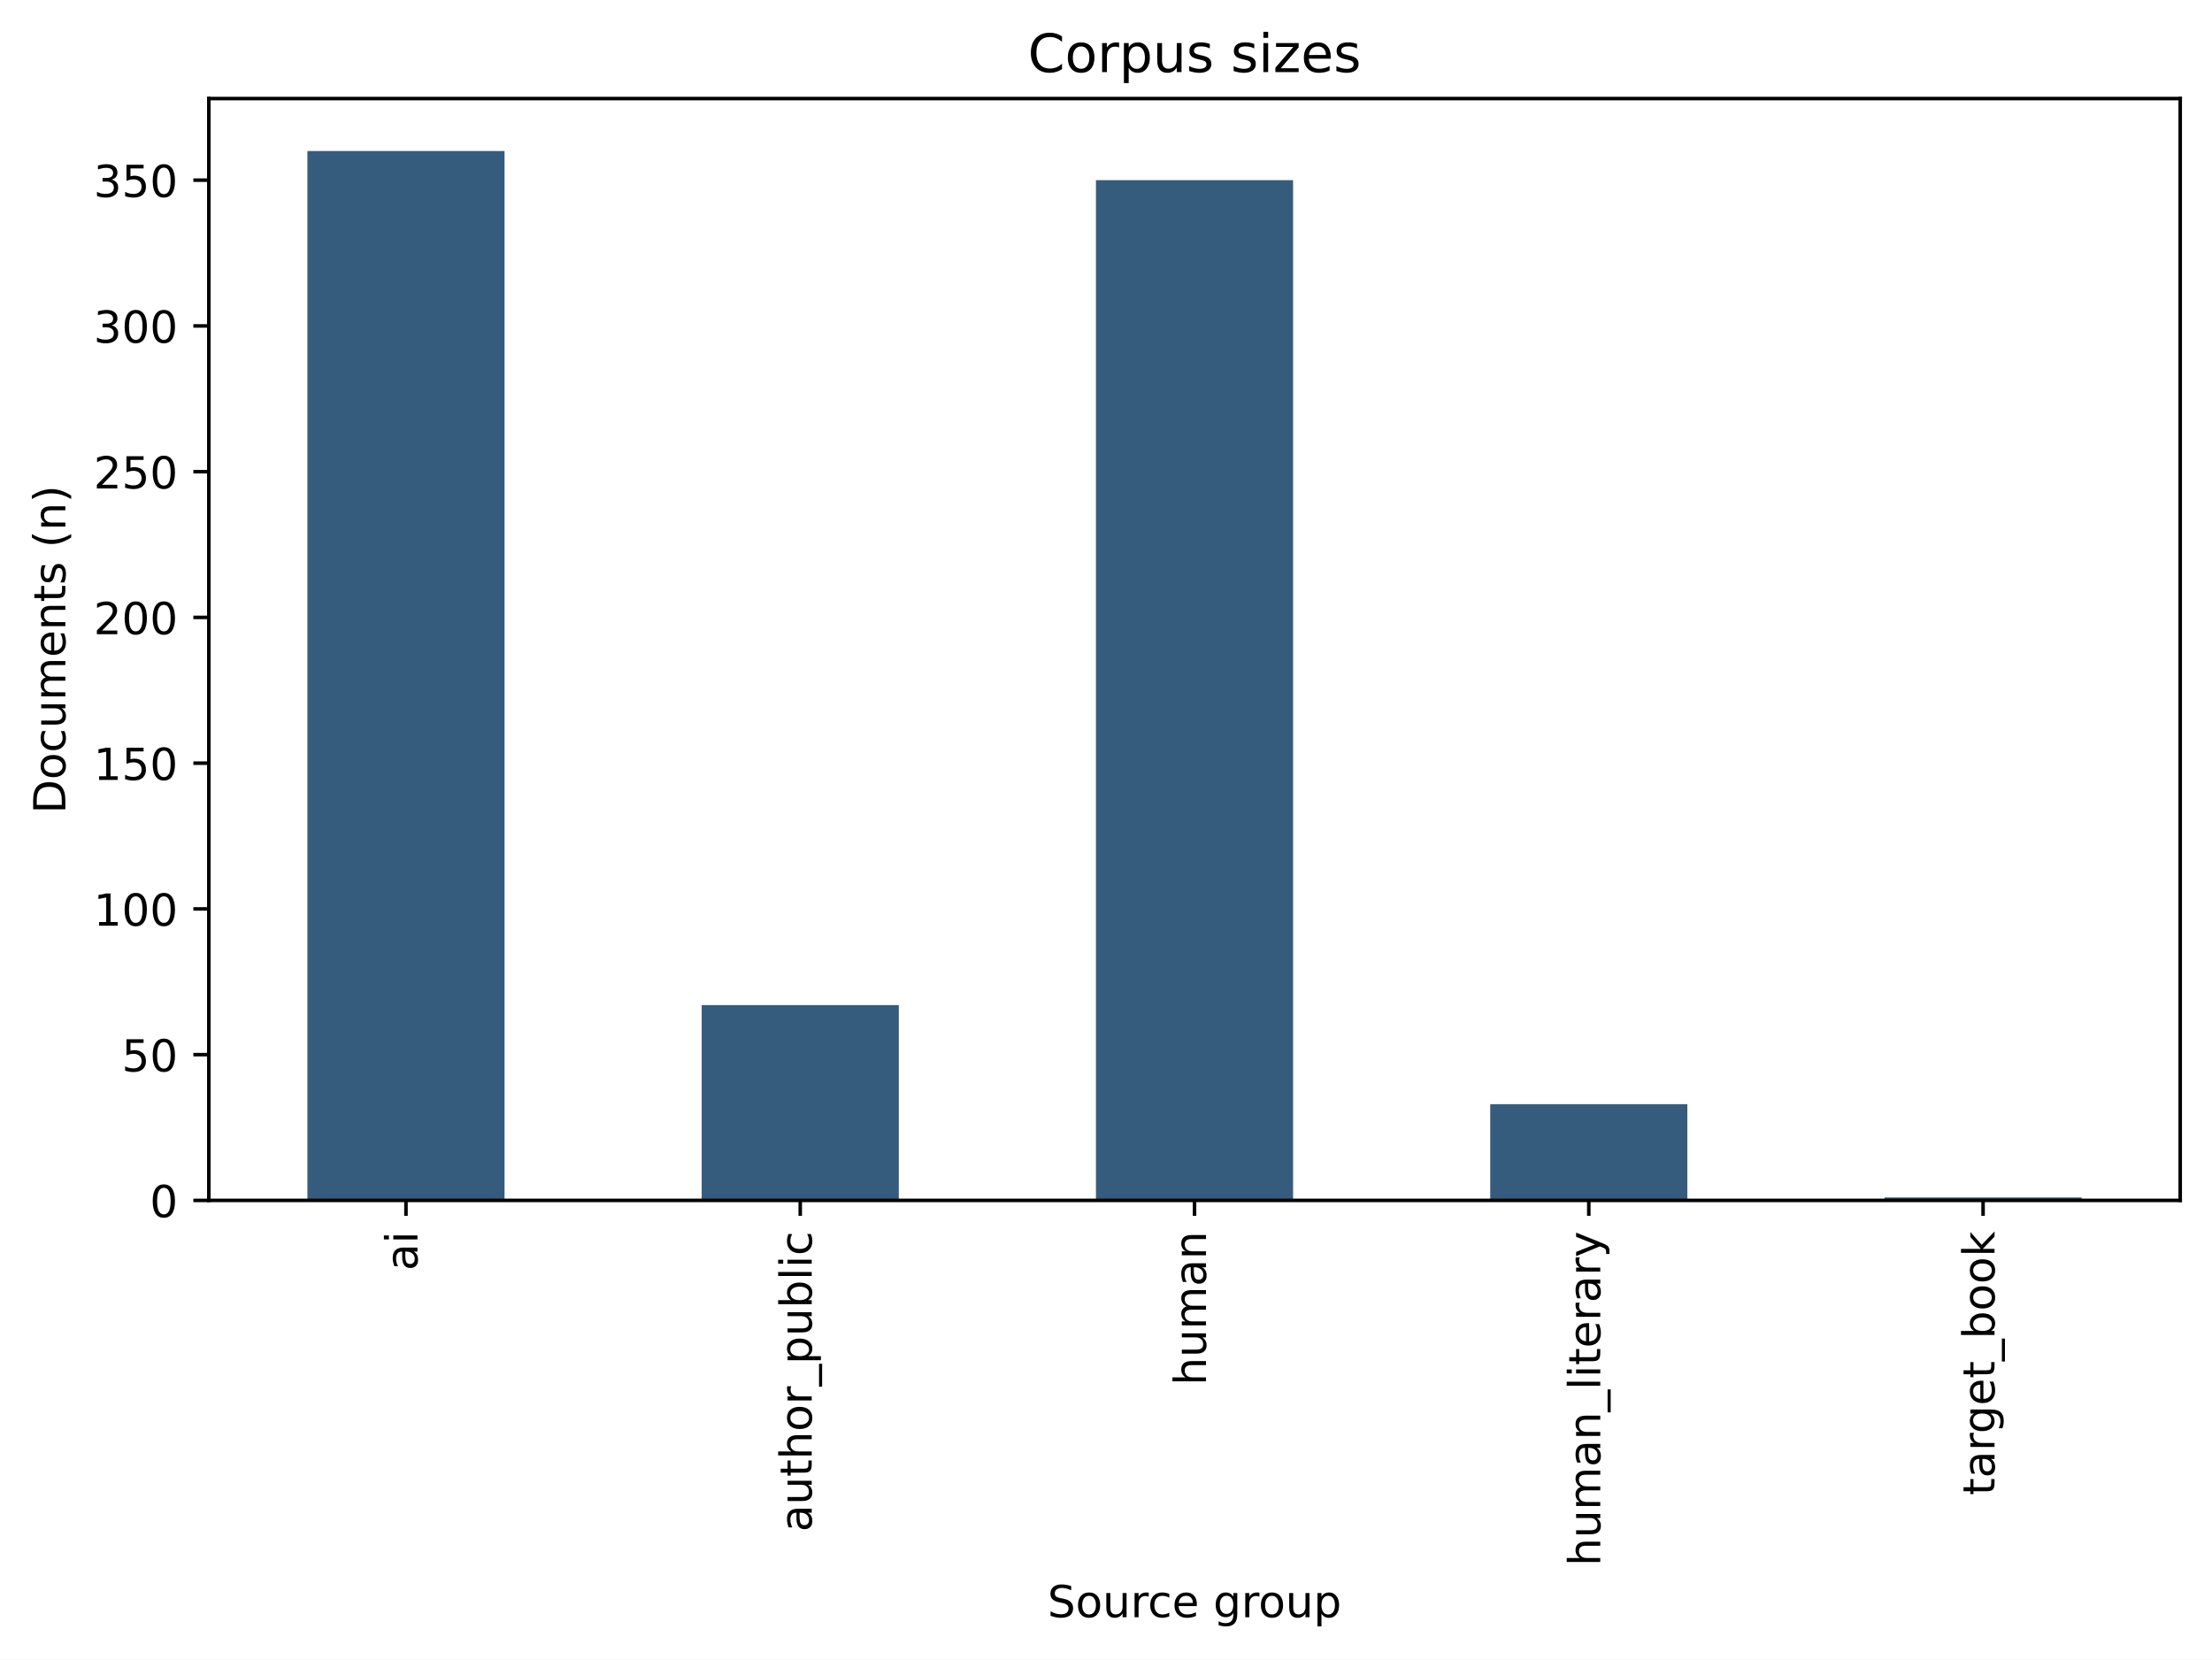
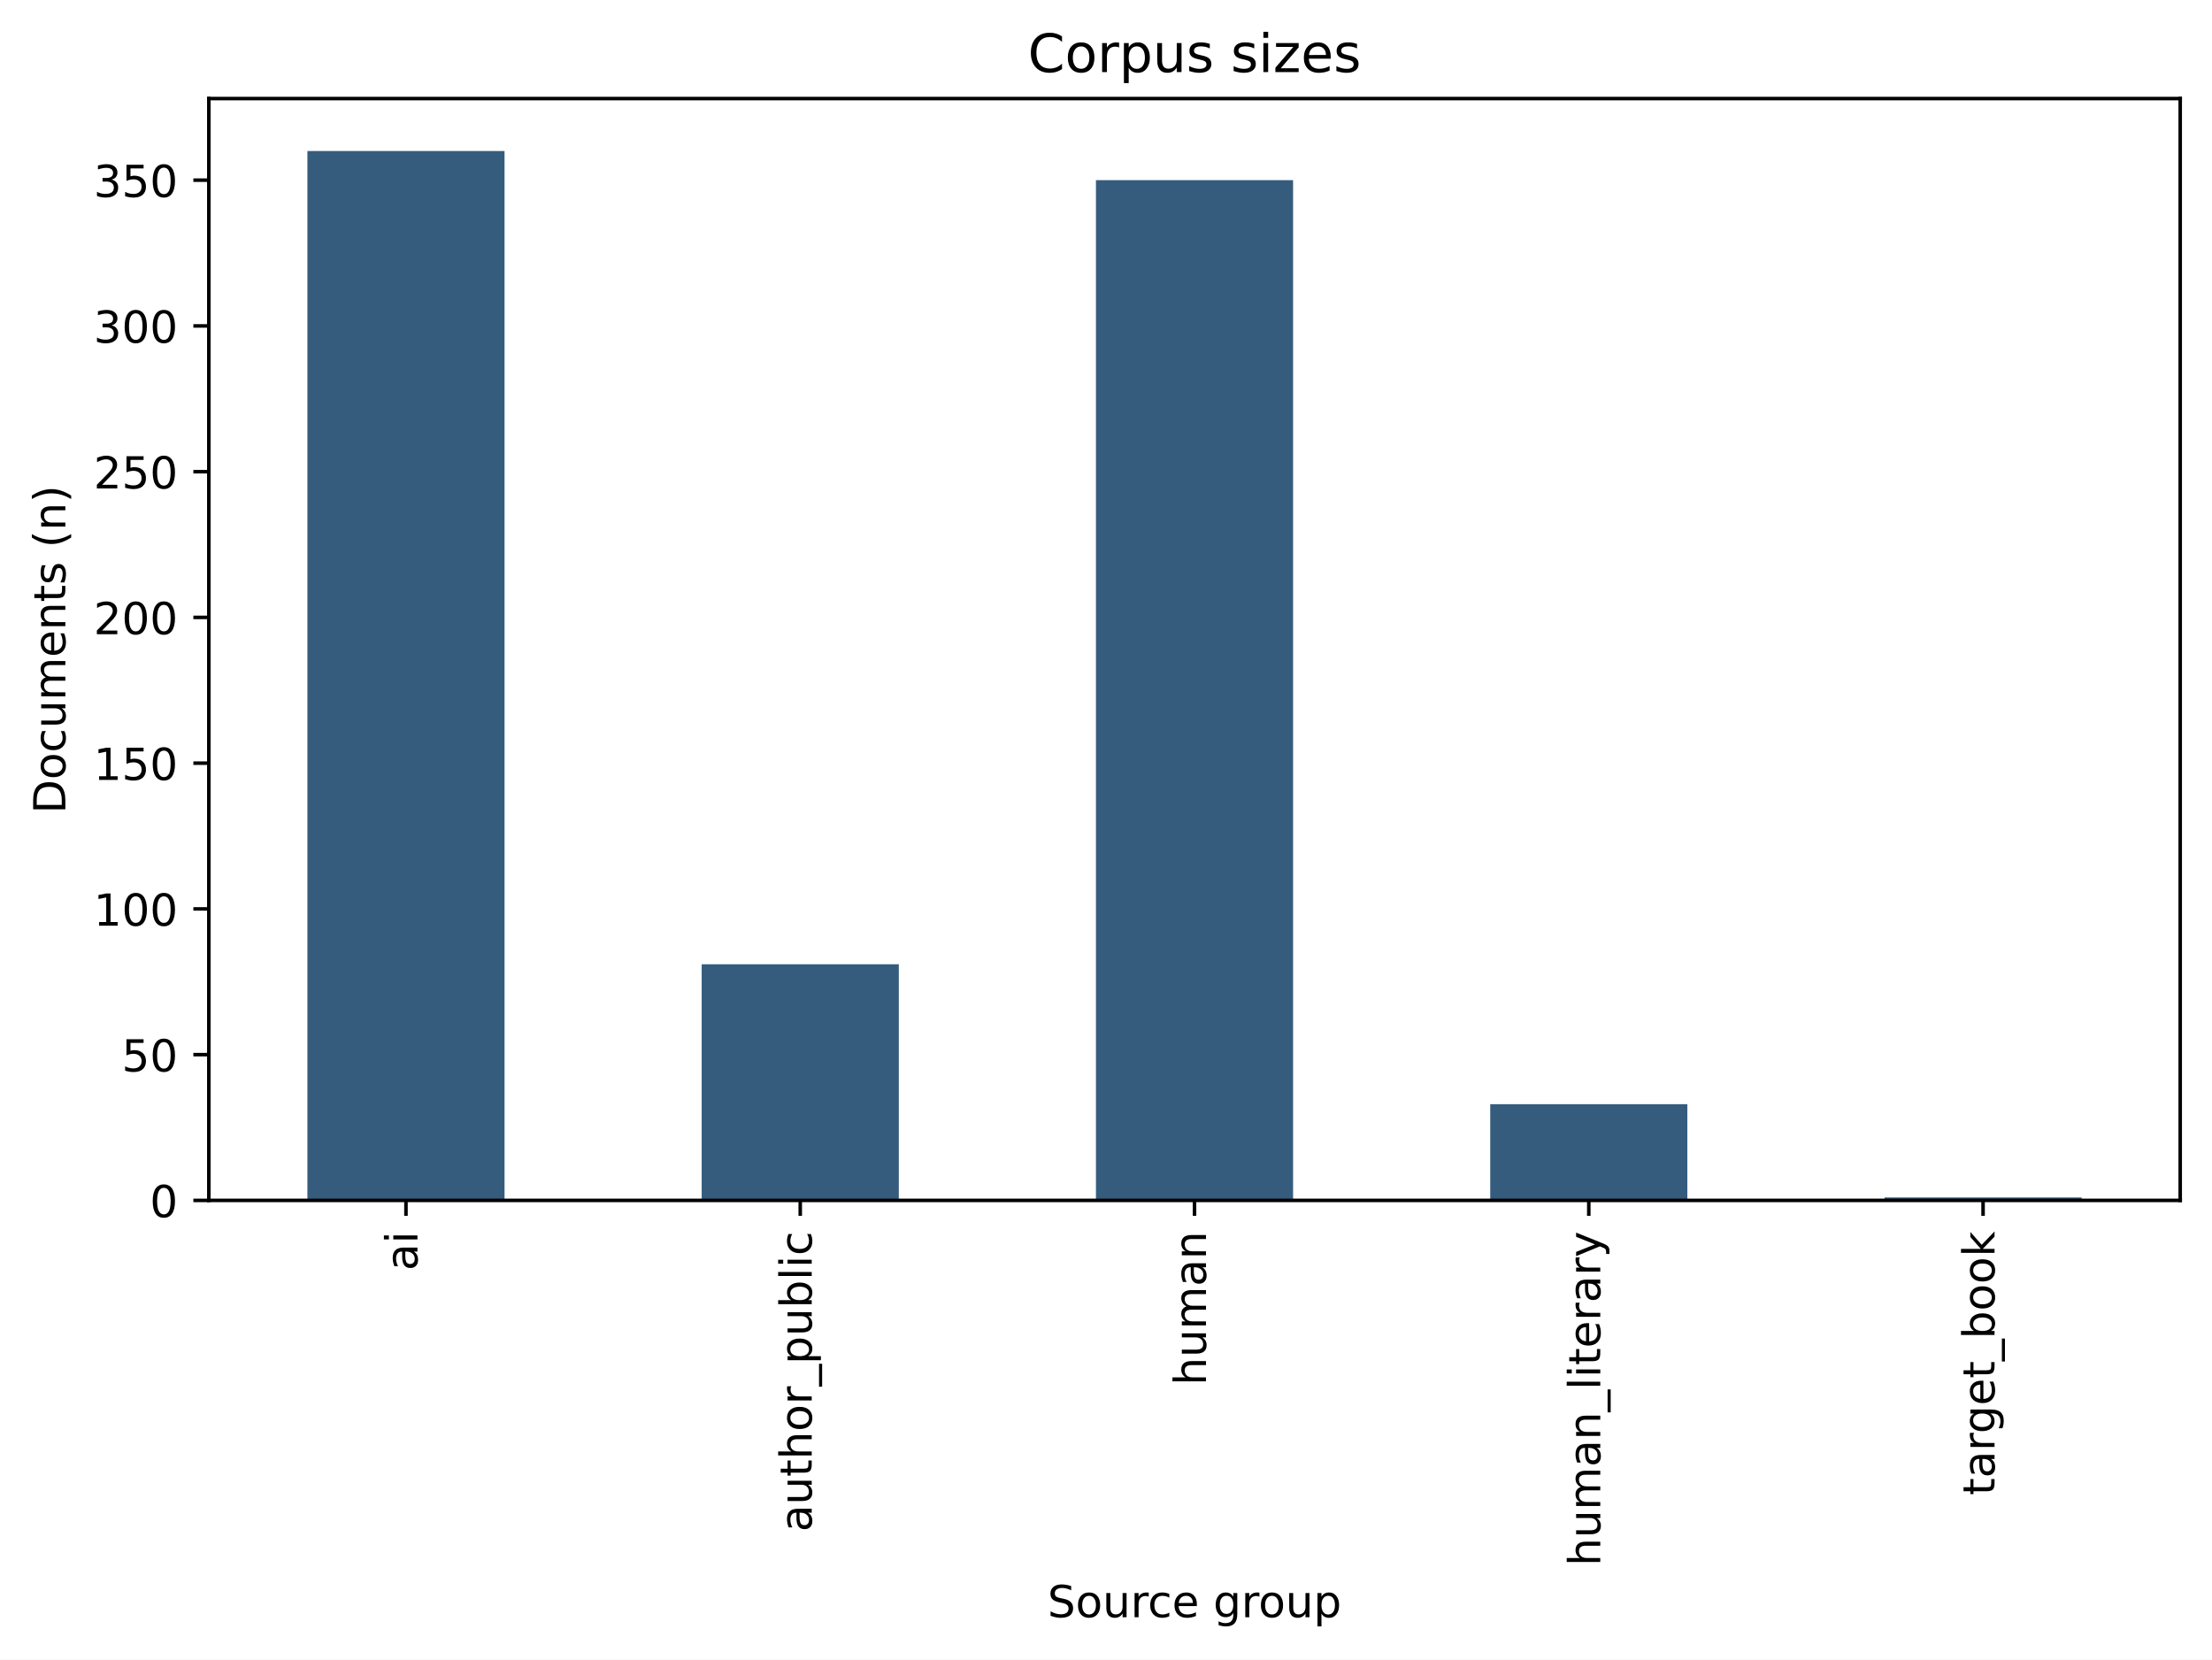
<svg xmlns="http://www.w3.org/2000/svg" xmlns:xlink="http://www.w3.org/1999/xlink" width="500.887pt" height="375.778pt" viewBox="0 0 500.887 375.778" version="1.1">
  <defs>
    <style type="text/css">*{stroke-linejoin: round; stroke-linecap: butt}</style>
  </defs>
  <g id="figure_1">
    <g id="patch_1">
      <path d="M 0 375.778  L 500.887 375.778  L 500.887 0  L 0 0  z " style="fill: #ffffff" />
    </g>
    <g id="axes_1">
      <g id="patch_2">
        <path d="M 47.288 271.798  L 493.688 271.798  L 493.688 22.318  L 47.288 22.318  z " style="fill: #ffffff" />
      </g>
      <g id="patch_3">
-         <path d="M 69.608 271.798  L 114.248 271.798  L 114.248 34.198  L 69.608 34.198  z " clip-path="url(#p92eaea3c52)" style="fill: #355c7d" />
+         <path d="M 69.608 271.798  L 114.248 271.798  L 114.248 34.198  L 69.608 34.198  z " clip-path="url(#pa001fea19b)" style="fill: #355c7d" />
      </g>
      <g id="patch_4">
-         <path d="M 158.887 271.798  L 203.528 271.798  L 203.528 227.578  L 158.887 227.578  z " clip-path="url(#p92eaea3c52)" style="fill: #355c7d" />
+         <path d="M 158.887 271.798  L 203.528 271.798  L 203.528 218.338  L 158.887 218.338  z " clip-path="url(#pa001fea19b)" style="fill: #355c7d" />
      </g>
      <g id="patch_5">
-         <path d="M 248.167 271.798  L 292.808 271.798  L 292.808 40.798  L 248.167 40.798  z " clip-path="url(#p92eaea3c52)" style="fill: #355c7d" />
+         <path d="M 248.167 271.798  L 292.808 271.798  L 292.808 40.798  L 248.167 40.798  z " clip-path="url(#pa001fea19b)" style="fill: #355c7d" />
      </g>
      <g id="patch_6">
-         <path d="M 337.447 271.798  L 382.087 271.798  L 382.087 250.018  L 337.447 250.018  z " clip-path="url(#p92eaea3c52)" style="fill: #355c7d" />
+         <path d="M 337.447 271.798  L 382.087 271.798  L 382.087 250.018  L 337.447 250.018  z " clip-path="url(#pa001fea19b)" style="fill: #355c7d" />
      </g>
      <g id="patch_7">
-         <path d="M 426.728 271.798  L 471.368 271.798  L 471.368 271.138  L 426.728 271.138  z " clip-path="url(#p92eaea3c52)" style="fill: #355c7d" />
+         <path d="M 426.728 271.798  L 471.368 271.798  L 471.368 271.138  L 426.728 271.138  z " clip-path="url(#pa001fea19b)" style="fill: #355c7d" />
      </g>
      <g id="matplotlib.axis_1">
        <g id="xtick_1">
          <g id="line2d_1">
            <defs>
-               <path id="mfb77bee1ee" d="M 0 0  L 0 3.5  " style="stroke: #000000; stroke-width: 0.8" />
+               <path id="m3871ba00bc" d="M 0 0  L 0 3.5  " style="stroke: #000000; stroke-width: 0.8" />
            </defs>
            <g>
-               <use xlink:href="#mfb77bee1ee" x="91.927" y="271.798" style="stroke: #000000; stroke-width: 0.8" />
+               <use xlink:href="#m3871ba00bc" x="91.927" y="271.798" style="stroke: #000000; stroke-width: 0.8" />
            </g>
          </g>
          <g id="text_1">
            <g transform="translate(94.52555 287.7044) rotate(-90) scale(0.1 -0.1)">
              <defs>
                <path id="DejaVuSans-44" d="M 2194 1759  Q 1497 1759 1228 1600  Q 959 1441 959 1056  Q 959 750 1161 570  Q 1363 391 1709 391  Q 2188 391 2477 730  Q 2766 1069 2766 1631  L 2766 1759  L 2194 1759  z M 3341 1997  L 3341 0  L 2766 0  L 2766 531  Q 2569 213 2275 61  Q 1981 -91 1556 -91  Q 1019 -91 701 211  Q 384 513 384 1019  Q 384 1609 779 1909  Q 1175 2209 1959 2209  L 2766 2209  L 2766 2266  Q 2766 2663 2505 2880  Q 2244 3097 1772 3097  Q 1472 3097 1187 3025  Q 903 2953 641 2809  L 641 3341  Q 956 3463 1253 3523  Q 1550 3584 1831 3584  Q 2591 3584 2966 3190  Q 3341 2797 3341 1997  z " transform="scale(0.015625)" />
                <path id="DejaVuSans-4c" d="M 603 3500  L 1178 3500  L 1178 0  L 603 0  L 603 3500  z M 603 4863  L 1178 4863  L 1178 4134  L 603 4134  L 603 4863  z " transform="scale(0.015625)" />
              </defs>
              <use xlink:href="#DejaVuSans-44" />
              <use xlink:href="#DejaVuSans-4c" transform="translate(61.28125 0)" />
            </g>
          </g>
        </g>
        <g id="xtick_2">
          <g id="line2d_2">
            <g>
-               <use xlink:href="#mfb77bee1ee" x="181.208" y="271.798" style="stroke: #000000; stroke-width: 0.8" />
+               <use xlink:href="#m3871ba00bc" x="181.208" y="271.798" style="stroke: #000000; stroke-width: 0.8" />
            </g>
          </g>
          <g id="text_2">
            <g transform="translate(183.8055 346.8403) rotate(-90) scale(0.1 -0.1)">
              <defs>
                <path id="DejaVuSans-58" d="M 544 1381  L 544 3500  L 1119 3500  L 1119 1403  Q 1119 906 1312 657  Q 1506 409 1894 409  Q 2359 409 2629 706  Q 2900 1003 2900 1516  L 2900 3500  L 3475 3500  L 3475 0  L 2900 0  L 2900 538  Q 2691 219 2414 64  Q 2138 -91 1772 -91  Q 1169 -91 856 284  Q 544 659 544 1381  z M 1991 3584  L 1991 3584  z " transform="scale(0.015625)" />
                <path id="DejaVuSans-57" d="M 1172 4494  L 1172 3500  L 2356 3500  L 2356 3053  L 1172 3053  L 1172 1153  Q 1172 725 1289 603  Q 1406 481 1766 481  L 2356 481  L 2356 0  L 1766 0  Q 1100 0 847 248  Q 594 497 594 1153  L 594 3053  L 172 3053  L 172 3500  L 594 3500  L 594 4494  L 1172 4494  z " transform="scale(0.015625)" />
                <path id="DejaVuSans-4b" d="M 3513 2113  L 3513 0  L 2938 0  L 2938 2094  Q 2938 2591 2744 2837  Q 2550 3084 2163 3084  Q 1697 3084 1428 2787  Q 1159 2491 1159 1978  L 1159 0  L 581 0  L 581 4863  L 1159 4863  L 1159 2956  Q 1366 3272 1645 3428  Q 1925 3584 2291 3584  Q 2894 3584 3203 3211  Q 3513 2838 3513 2113  z " transform="scale(0.015625)" />
                <path id="DejaVuSans-52" d="M 1959 3097  Q 1497 3097 1228 2736  Q 959 2375 959 1747  Q 959 1119 1226 758  Q 1494 397 1959 397  Q 2419 397 2687 759  Q 2956 1122 2956 1747  Q 2956 2369 2687 2733  Q 2419 3097 1959 3097  z M 1959 3584  Q 2709 3584 3137 3096  Q 3566 2609 3566 1747  Q 3566 888 3137 398  Q 2709 -91 1959 -91  Q 1206 -91 779 398  Q 353 888 353 1747  Q 353 2609 779 3096  Q 1206 3584 1959 3584  z " transform="scale(0.015625)" />
                <path id="DejaVuSans-55" d="M 2631 2963  Q 2534 3019 2420 3045  Q 2306 3072 2169 3072  Q 1681 3072 1420 2755  Q 1159 2438 1159 1844  L 1159 0  L 581 0  L 581 3500  L 1159 3500  L 1159 2956  Q 1341 3275 1631 3429  Q 1922 3584 2338 3584  Q 2397 3584 2469 3576  Q 2541 3569 2628 3553  L 2631 2963  z " transform="scale(0.015625)" />
                <path id="DejaVuSans-42" d="M 3263 -1063  L 3263 -1509  L -63 -1509  L -63 -1063  L 3263 -1063  z " transform="scale(0.015625)" />
                <path id="DejaVuSans-53" d="M 1159 525  L 1159 -1331  L 581 -1331  L 581 3500  L 1159 3500  L 1159 2969  Q 1341 3281 1617 3432  Q 1894 3584 2278 3584  Q 2916 3584 3314 3078  Q 3713 2572 3713 1747  Q 3713 922 3314 415  Q 2916 -91 2278 -91  Q 1894 -91 1617 61  Q 1341 213 1159 525  z M 3116 1747  Q 3116 2381 2855 2742  Q 2594 3103 2138 3103  Q 1681 3103 1420 2742  Q 1159 2381 1159 1747  Q 1159 1113 1420 752  Q 1681 391 2138 391  Q 2594 391 2855 752  Q 3116 1113 3116 1747  z " transform="scale(0.015625)" />
                <path id="DejaVuSans-45" d="M 3116 1747  Q 3116 2381 2855 2742  Q 2594 3103 2138 3103  Q 1681 3103 1420 2742  Q 1159 2381 1159 1747  Q 1159 1113 1420 752  Q 1681 391 2138 391  Q 2594 391 2855 752  Q 3116 1113 3116 1747  z M 1159 2969  Q 1341 3281 1617 3432  Q 1894 3584 2278 3584  Q 2916 3584 3314 3078  Q 3713 2572 3713 1747  Q 3713 922 3314 415  Q 2916 -91 2278 -91  Q 1894 -91 1617 61  Q 1341 213 1159 525  L 1159 0  L 581 0  L 581 4863  L 1159 4863  L 1159 2969  z " transform="scale(0.015625)" />
                <path id="DejaVuSans-4f" d="M 603 4863  L 1178 4863  L 1178 0  L 603 0  L 603 4863  z " transform="scale(0.015625)" />
                <path id="DejaVuSans-46" d="M 3122 3366  L 3122 2828  Q 2878 2963 2633 3030  Q 2388 3097 2138 3097  Q 1578 3097 1268 2742  Q 959 2388 959 1747  Q 959 1106 1268 751  Q 1578 397 2138 397  Q 2388 397 2633 464  Q 2878 531 3122 666  L 3122 134  Q 2881 22 2623 -34  Q 2366 -91 2075 -91  Q 1284 -91 818 406  Q 353 903 353 1747  Q 353 2603 823 3093  Q 1294 3584 2113 3584  Q 2378 3584 2631 3529  Q 2884 3475 3122 3366  z " transform="scale(0.015625)" />
              </defs>
              <use xlink:href="#DejaVuSans-44" />
              <use xlink:href="#DejaVuSans-58" transform="translate(61.28125 0)" />
              <use xlink:href="#DejaVuSans-57" transform="translate(124.6562 0)" />
              <use xlink:href="#DejaVuSans-4b" transform="translate(163.8594 0)" />
              <use xlink:href="#DejaVuSans-52" transform="translate(227.2344 0)" />
              <use xlink:href="#DejaVuSans-55" transform="translate(288.4219 0)" />
              <use xlink:href="#DejaVuSans-42" transform="translate(329.5312 0)" />
              <use xlink:href="#DejaVuSans-53" transform="translate(379.5312 0)" />
              <use xlink:href="#DejaVuSans-58" transform="translate(443.0156 0)" />
              <use xlink:href="#DejaVuSans-45" transform="translate(506.3906 0)" />
              <use xlink:href="#DejaVuSans-4f" transform="translate(569.875 0)" />
              <use xlink:href="#DejaVuSans-4c" transform="translate(597.6562 0)" />
              <use xlink:href="#DejaVuSans-46" transform="translate(625.4375 0)" />
            </g>
          </g>
        </g>
        <g id="xtick_3">
          <g id="line2d_3">
            <g>
-               <use xlink:href="#mfb77bee1ee" x="270.488" y="271.798" style="stroke: #000000; stroke-width: 0.8" />
+               <use xlink:href="#m3871ba00bc" x="270.488" y="271.798" style="stroke: #000000; stroke-width: 0.8" />
            </g>
          </g>
          <g id="text_3">
            <g transform="translate(273.0855 313.6794) rotate(-90) scale(0.1 -0.1)">
              <defs>
                <path id="DejaVuSans-50" d="M 3328 2828  Q 3544 3216 3844 3400  Q 4144 3584 4550 3584  Q 5097 3584 5394 3201  Q 5691 2819 5691 2113  L 5691 0  L 5113 0  L 5113 2094  Q 5113 2597 4934 2840  Q 4756 3084 4391 3084  Q 3944 3084 3684 2787  Q 3425 2491 3425 1978  L 3425 0  L 2847 0  L 2847 2094  Q 2847 2600 2669 2842  Q 2491 3084 2119 3084  Q 1678 3084 1418 2786  Q 1159 2488 1159 1978  L 1159 0  L 581 0  L 581 3500  L 1159 3500  L 1159 2956  Q 1356 3278 1631 3431  Q 1906 3584 2284 3584  Q 2666 3584 2933 3390  Q 3200 3197 3328 2828  z " transform="scale(0.015625)" />
                <path id="DejaVuSans-51" d="M 3513 2113  L 3513 0  L 2938 0  L 2938 2094  Q 2938 2591 2744 2837  Q 2550 3084 2163 3084  Q 1697 3084 1428 2787  Q 1159 2491 1159 1978  L 1159 0  L 581 0  L 581 3500  L 1159 3500  L 1159 2956  Q 1366 3272 1645 3428  Q 1925 3584 2291 3584  Q 2894 3584 3203 3211  Q 3513 2838 3513 2113  z " transform="scale(0.015625)" />
              </defs>
              <use xlink:href="#DejaVuSans-4b" />
              <use xlink:href="#DejaVuSans-58" transform="translate(63.375 0)" />
              <use xlink:href="#DejaVuSans-50" transform="translate(126.75 0)" />
              <use xlink:href="#DejaVuSans-44" transform="translate(224.1562 0)" />
              <use xlink:href="#DejaVuSans-51" transform="translate(285.4375 0)" />
            </g>
          </g>
        </g>
        <g id="xtick_4">
          <g id="line2d_4">
            <g>
-               <use xlink:href="#mfb77bee1ee" x="359.767" y="271.798" style="stroke: #000000; stroke-width: 0.8" />
+               <use xlink:href="#m3871ba00bc" x="359.767" y="271.798" style="stroke: #000000; stroke-width: 0.8" />
            </g>
          </g>
          <g id="text_4">
            <g transform="translate(362.3655 354.5778) rotate(-90) scale(0.1 -0.1)">
              <defs>
                <path id="DejaVuSans-48" d="M 3597 1894  L 3597 1613  L 953 1613  Q 991 1019 1311 708  Q 1631 397 2203 397  Q 2534 397 2845 478  Q 3156 559 3463 722  L 3463 178  Q 3153 47 2828 -22  Q 2503 -91 2169 -91  Q 1331 -91 842 396  Q 353 884 353 1716  Q 353 2575 817 3079  Q 1281 3584 2069 3584  Q 2775 3584 3186 3129  Q 3597 2675 3597 1894  z M 3022 2063  Q 3016 2534 2758 2815  Q 2500 3097 2075 3097  Q 1594 3097 1305 2825  Q 1016 2553 972 2059  L 3022 2063  z " transform="scale(0.015625)" />
                <path id="DejaVuSans-5c" d="M 2059 -325  Q 1816 -950 1584 -1140  Q 1353 -1331 966 -1331  L 506 -1331  L 506 -850  L 844 -850  Q 1081 -850 1212 -737  Q 1344 -625 1503 -206  L 1606 56  L 191 3500  L 800 3500  L 1894 763  L 2988 3500  L 3597 3500  L 2059 -325  z " transform="scale(0.015625)" />
              </defs>
              <use xlink:href="#DejaVuSans-4b" />
              <use xlink:href="#DejaVuSans-58" transform="translate(63.375 0)" />
              <use xlink:href="#DejaVuSans-50" transform="translate(126.75 0)" />
              <use xlink:href="#DejaVuSans-44" transform="translate(224.1562 0)" />
              <use xlink:href="#DejaVuSans-51" transform="translate(285.4375 0)" />
              <use xlink:href="#DejaVuSans-42" transform="translate(348.8125 0)" />
              <use xlink:href="#DejaVuSans-4f" transform="translate(398.8125 0)" />
              <use xlink:href="#DejaVuSans-4c" transform="translate(426.5938 0)" />
              <use xlink:href="#DejaVuSans-57" transform="translate(454.375 0)" />
              <use xlink:href="#DejaVuSans-48" transform="translate(493.5781 0)" />
              <use xlink:href="#DejaVuSans-55" transform="translate(555.1094 0)" />
              <use xlink:href="#DejaVuSans-44" transform="translate(596.2188 0)" />
              <use xlink:href="#DejaVuSans-55" transform="translate(657.5 0)" />
              <use xlink:href="#DejaVuSans-5c" transform="translate(698.6094 0)" />
            </g>
          </g>
        </g>
        <g id="xtick_5">
          <g id="line2d_5">
            <g>
-               <use xlink:href="#mfb77bee1ee" x="449.048" y="271.798" style="stroke: #000000; stroke-width: 0.8" />
+               <use xlink:href="#m3871ba00bc" x="449.048" y="271.798" style="stroke: #000000; stroke-width: 0.8" />
            </g>
          </g>
          <g id="text_5">
            <g transform="translate(451.6455 338.5809) rotate(-90) scale(0.1 -0.1)">
              <defs>
                <path id="DejaVuSans-4a" d="M 2906 1791  Q 2906 2416 2648 2759  Q 2391 3103 1925 3103  Q 1463 3103 1205 2759  Q 947 2416 947 1791  Q 947 1169 1205 825  Q 1463 481 1925 481  Q 2391 481 2648 825  Q 2906 1169 2906 1791  z M 3481 434  Q 3481 -459 3084 -895  Q 2688 -1331 1869 -1331  Q 1566 -1331 1297 -1286  Q 1028 -1241 775 -1147  L 775 -588  Q 1028 -725 1275 -790  Q 1522 -856 1778 -856  Q 2344 -856 2625 -561  Q 2906 -266 2906 331  L 2906 616  Q 2728 306 2450 153  Q 2172 0 1784 0  Q 1141 0 747 490  Q 353 981 353 1791  Q 353 2603 747 3093  Q 1141 3584 1784 3584  Q 2172 3584 2450 3431  Q 2728 3278 2906 2969  L 2906 3500  L 3481 3500  L 3481 434  z " transform="scale(0.015625)" />
                <path id="DejaVuSans-4e" d="M 581 4863  L 1159 4863  L 1159 1991  L 2875 3500  L 3609 3500  L 1753 1863  L 3688 0  L 2938 0  L 1159 1709  L 1159 0  L 581 0  L 581 4863  z " transform="scale(0.015625)" />
              </defs>
              <use xlink:href="#DejaVuSans-57" />
              <use xlink:href="#DejaVuSans-44" transform="translate(39.20312 0)" />
              <use xlink:href="#DejaVuSans-55" transform="translate(100.4844 0)" />
              <use xlink:href="#DejaVuSans-4a" transform="translate(139.8438 0)" />
              <use xlink:href="#DejaVuSans-48" transform="translate(203.3281 0)" />
              <use xlink:href="#DejaVuSans-57" transform="translate(264.8594 0)" />
              <use xlink:href="#DejaVuSans-42" transform="translate(304.0625 0)" />
              <use xlink:href="#DejaVuSans-45" transform="translate(354.0625 0)" />
              <use xlink:href="#DejaVuSans-52" transform="translate(417.5469 0)" />
              <use xlink:href="#DejaVuSans-52" transform="translate(478.7344 0)" />
              <use xlink:href="#DejaVuSans-4e" transform="translate(539.9219 0)" />
            </g>
          </g>
        </g>
        <g id="text_6">
          <g transform="translate(237.2031 366.1755) scale(0.1 -0.1)">
            <defs>
              <path id="DejaVuSans-36" d="M 3425 4513  L 3425 3897  Q 3066 4069 2747 4153  Q 2428 4238 2131 4238  Q 1616 4238 1336 4038  Q 1056 3838 1056 3469  Q 1056 3159 1242 3001  Q 1428 2844 1947 2747  L 2328 2669  Q 3034 2534 3370 2195  Q 3706 1856 3706 1288  Q 3706 609 3251 259  Q 2797 -91 1919 -91  Q 1588 -91 1214 -16  Q 841 59 441 206  L 441 856  Q 825 641 1194 531  Q 1563 422 1919 422  Q 2459 422 2753 634  Q 3047 847 3047 1241  Q 3047 1584 2836 1778  Q 2625 1972 2144 2069  L 1759 2144  Q 1053 2284 737 2584  Q 422 2884 422 3419  Q 422 4038 858 4394  Q 1294 4750 2059 4750  Q 2388 4750 2728 4690  Q 3069 4631 3425 4513  z " transform="scale(0.015625)" />
              <path id="DejaVuSans-3" transform="scale(0.015625)" />
            </defs>
            <use xlink:href="#DejaVuSans-36" />
            <use xlink:href="#DejaVuSans-52" transform="translate(63.48438 0)" />
            <use xlink:href="#DejaVuSans-58" transform="translate(124.6719 0)" />
            <use xlink:href="#DejaVuSans-55" transform="translate(188.0469 0)" />
            <use xlink:href="#DejaVuSans-46" transform="translate(226.9531 0)" />
            <use xlink:href="#DejaVuSans-48" transform="translate(281.9375 0)" />
            <use xlink:href="#DejaVuSans-3" transform="translate(343.4688 0)" />
            <use xlink:href="#DejaVuSans-4a" transform="translate(375.25 0)" />
            <use xlink:href="#DejaVuSans-55" transform="translate(438.7344 0)" />
            <use xlink:href="#DejaVuSans-52" transform="translate(477.6406 0)" />
            <use xlink:href="#DejaVuSans-58" transform="translate(538.8281 0)" />
            <use xlink:href="#DejaVuSans-53" transform="translate(602.2031 0)" />
          </g>
        </g>
      </g>
      <g id="matplotlib.axis_2">
        <g id="ytick_1">
          <g id="line2d_6">
            <defs>
-               <path id="m9371d0ec2c" d="M 0 0  L -3.5 0  " style="stroke: #000000; stroke-width: 0.8" />
+               <path id="ma13bbba01e" d="M 0 0  L -3.5 0  " style="stroke: #000000; stroke-width: 0.8" />
            </defs>
            <g>
-               <use xlink:href="#m9371d0ec2c" x="47.288" y="271.798" style="stroke: #000000; stroke-width: 0.8" />
+               <use xlink:href="#ma13bbba01e" x="47.288" y="271.798" style="stroke: #000000; stroke-width: 0.8" />
            </g>
          </g>
          <g id="text_7">
            <g transform="translate(33.925 275.597) scale(0.1 -0.1)">
              <defs>
                <path id="DejaVuSans-13" d="M 2034 4250  Q 1547 4250 1301 3770  Q 1056 3291 1056 2328  Q 1056 1369 1301 889  Q 1547 409 2034 409  Q 2525 409 2770 889  Q 3016 1369 3016 2328  Q 3016 3291 2770 3770  Q 2525 4250 2034 4250  z M 2034 4750  Q 2819 4750 3233 4129  Q 3647 3509 3647 2328  Q 3647 1150 3233 529  Q 2819 -91 2034 -91  Q 1250 -91 836 529  Q 422 1150 422 2328  Q 422 3509 836 4129  Q 1250 4750 2034 4750  z " transform="scale(0.015625)" />
              </defs>
              <use xlink:href="#DejaVuSans-13" />
            </g>
          </g>
        </g>
        <g id="ytick_2">
          <g id="line2d_7">
            <g>
-               <use xlink:href="#m9371d0ec2c" x="47.288" y="238.798" style="stroke: #000000; stroke-width: 0.8" />
+               <use xlink:href="#ma13bbba01e" x="47.288" y="238.798" style="stroke: #000000; stroke-width: 0.8" />
            </g>
          </g>
          <g id="text_8">
            <g transform="translate(27.5625 242.597) scale(0.1 -0.1)">
              <defs>
                <path id="DejaVuSans-18" d="M 691 4666  L 3169 4666  L 3169 4134  L 1269 4134  L 1269 2991  Q 1406 3038 1543 3061  Q 1681 3084 1819 3084  Q 2600 3084 3056 2656  Q 3513 2228 3513 1497  Q 3513 744 3044 326  Q 2575 -91 1722 -91  Q 1428 -91 1123 -41  Q 819 9 494 109  L 494 744  Q 775 591 1075 516  Q 1375 441 1709 441  Q 2250 441 2565 725  Q 2881 1009 2881 1497  Q 2881 1984 2565 2268  Q 2250 2553 1709 2553  Q 1456 2553 1204 2497  Q 953 2441 691 2322  L 691 4666  z " transform="scale(0.015625)" />
              </defs>
              <use xlink:href="#DejaVuSans-18" />
              <use xlink:href="#DejaVuSans-13" transform="translate(63.625 0)" />
            </g>
          </g>
        </g>
        <g id="ytick_3">
          <g id="line2d_8">
            <g>
-               <use xlink:href="#m9371d0ec2c" x="47.288" y="205.798" style="stroke: #000000; stroke-width: 0.8" />
+               <use xlink:href="#ma13bbba01e" x="47.288" y="205.798" style="stroke: #000000; stroke-width: 0.8" />
            </g>
          </g>
          <g id="text_9">
            <g transform="translate(21.2 209.597) scale(0.1 -0.1)">
              <defs>
                <path id="DejaVuSans-14" d="M 794 531  L 1825 531  L 1825 4091  L 703 3866  L 703 4441  L 1819 4666  L 2450 4666  L 2450 531  L 3481 531  L 3481 0  L 794 0  L 794 531  z " transform="scale(0.015625)" />
              </defs>
              <use xlink:href="#DejaVuSans-14" />
              <use xlink:href="#DejaVuSans-13" transform="translate(63.625 0)" />
              <use xlink:href="#DejaVuSans-13" transform="translate(127.25 0)" />
            </g>
          </g>
        </g>
        <g id="ytick_4">
          <g id="line2d_9">
            <g>
-               <use xlink:href="#m9371d0ec2c" x="47.288" y="172.798" style="stroke: #000000; stroke-width: 0.8" />
+               <use xlink:href="#ma13bbba01e" x="47.288" y="172.798" style="stroke: #000000; stroke-width: 0.8" />
            </g>
          </g>
          <g id="text_10">
            <g transform="translate(21.2 176.597) scale(0.1 -0.1)">
              <use xlink:href="#DejaVuSans-14" />
              <use xlink:href="#DejaVuSans-18" transform="translate(63.625 0)" />
              <use xlink:href="#DejaVuSans-13" transform="translate(127.25 0)" />
            </g>
          </g>
        </g>
        <g id="ytick_5">
          <g id="line2d_10">
            <g>
-               <use xlink:href="#m9371d0ec2c" x="47.288" y="139.798" style="stroke: #000000; stroke-width: 0.8" />
+               <use xlink:href="#ma13bbba01e" x="47.288" y="139.798" style="stroke: #000000; stroke-width: 0.8" />
            </g>
          </g>
          <g id="text_11">
            <g transform="translate(21.2 143.597) scale(0.1 -0.1)">
              <defs>
                <path id="DejaVuSans-15" d="M 1228 531  L 3431 531  L 3431 0  L 469 0  L 469 531  Q 828 903 1448 1529  Q 2069 2156 2228 2338  Q 2531 2678 2651 2914  Q 2772 3150 2772 3378  Q 2772 3750 2511 3984  Q 2250 4219 1831 4219  Q 1534 4219 1204 4116  Q 875 4013 500 3803  L 500 4441  Q 881 4594 1212 4672  Q 1544 4750 1819 4750  Q 2544 4750 2975 4387  Q 3406 4025 3406 3419  Q 3406 3131 3298 2873  Q 3191 2616 2906 2266  Q 2828 2175 2409 1742  Q 1991 1309 1228 531  z " transform="scale(0.015625)" />
              </defs>
              <use xlink:href="#DejaVuSans-15" />
              <use xlink:href="#DejaVuSans-13" transform="translate(63.625 0)" />
              <use xlink:href="#DejaVuSans-13" transform="translate(127.25 0)" />
            </g>
          </g>
        </g>
        <g id="ytick_6">
          <g id="line2d_11">
            <g>
-               <use xlink:href="#m9371d0ec2c" x="47.288" y="106.798" style="stroke: #000000; stroke-width: 0.8" />
+               <use xlink:href="#ma13bbba01e" x="47.288" y="106.798" style="stroke: #000000; stroke-width: 0.8" />
            </g>
          </g>
          <g id="text_12">
            <g transform="translate(21.2 110.597) scale(0.1 -0.1)">
              <use xlink:href="#DejaVuSans-15" />
              <use xlink:href="#DejaVuSans-18" transform="translate(63.625 0)" />
              <use xlink:href="#DejaVuSans-13" transform="translate(127.25 0)" />
            </g>
          </g>
        </g>
        <g id="ytick_7">
          <g id="line2d_12">
            <g>
-               <use xlink:href="#m9371d0ec2c" x="47.288" y="73.798" style="stroke: #000000; stroke-width: 0.8" />
+               <use xlink:href="#ma13bbba01e" x="47.288" y="73.798" style="stroke: #000000; stroke-width: 0.8" />
            </g>
          </g>
          <g id="text_13">
            <g transform="translate(21.2 77.59695) scale(0.1 -0.1)">
              <defs>
                <path id="DejaVuSans-16" d="M 2597 2516  Q 3050 2419 3304 2112  Q 3559 1806 3559 1356  Q 3559 666 3084 287  Q 2609 -91 1734 -91  Q 1441 -91 1130 -33  Q 819 25 488 141  L 488 750  Q 750 597 1062 519  Q 1375 441 1716 441  Q 2309 441 2620 675  Q 2931 909 2931 1356  Q 2931 1769 2642 2001  Q 2353 2234 1838 2234  L 1294 2234  L 1294 2753  L 1863 2753  Q 2328 2753 2575 2939  Q 2822 3125 2822 3475  Q 2822 3834 2567 4026  Q 2313 4219 1838 4219  Q 1578 4219 1281 4162  Q 984 4106 628 3988  L 628 4550  Q 988 4650 1302 4700  Q 1616 4750 1894 4750  Q 2613 4750 3031 4423  Q 3450 4097 3450 3541  Q 3450 3153 3228 2886  Q 3006 2619 2597 2516  z " transform="scale(0.015625)" />
              </defs>
              <use xlink:href="#DejaVuSans-16" />
              <use xlink:href="#DejaVuSans-13" transform="translate(63.625 0)" />
              <use xlink:href="#DejaVuSans-13" transform="translate(127.25 0)" />
            </g>
          </g>
        </g>
        <g id="ytick_8">
          <g id="line2d_13">
            <g>
-               <use xlink:href="#m9371d0ec2c" x="47.288" y="40.798" style="stroke: #000000; stroke-width: 0.8" />
+               <use xlink:href="#ma13bbba01e" x="47.288" y="40.798" style="stroke: #000000; stroke-width: 0.8" />
            </g>
          </g>
          <g id="text_14">
            <g transform="translate(21.2 44.59695) scale(0.1 -0.1)">
              <use xlink:href="#DejaVuSans-16" />
              <use xlink:href="#DejaVuSans-18" transform="translate(63.625 0)" />
              <use xlink:href="#DejaVuSans-13" transform="translate(127.25 0)" />
            </g>
          </g>
        </g>
        <g id="text_15">
          <g transform="translate(14.79766 184.2253) rotate(-90) scale(0.1 -0.1)">
            <defs>
              <path id="DejaVuSans-27" d="M 1259 4147  L 1259 519  L 2022 519  Q 2988 519 3436 956  Q 3884 1394 3884 2338  Q 3884 3275 3436 3711  Q 2988 4147 2022 4147  L 1259 4147  z M 628 4666  L 1925 4666  Q 3281 4666 3915 4102  Q 4550 3538 4550 2338  Q 4550 1131 3912 565  Q 3275 0 1925 0  L 628 0  L 628 4666  z " transform="scale(0.015625)" />
              <path id="DejaVuSans-56" d="M 2834 3397  L 2834 2853  Q 2591 2978 2328 3040  Q 2066 3103 1784 3103  Q 1356 3103 1142 2972  Q 928 2841 928 2578  Q 928 2378 1081 2264  Q 1234 2150 1697 2047  L 1894 2003  Q 2506 1872 2764 1633  Q 3022 1394 3022 966  Q 3022 478 2636 193  Q 2250 -91 1575 -91  Q 1294 -91 989 -36  Q 684 19 347 128  L 347 722  Q 666 556 975 473  Q 1284 391 1588 391  Q 1994 391 2212 530  Q 2431 669 2431 922  Q 2431 1156 2273 1281  Q 2116 1406 1581 1522  L 1381 1569  Q 847 1681 609 1914  Q 372 2147 372 2553  Q 372 3047 722 3315  Q 1072 3584 1716 3584  Q 2034 3584 2315 3537  Q 2597 3491 2834 3397  z " transform="scale(0.015625)" />
              <path id="DejaVuSans-b" d="M 1984 4856  Q 1566 4138 1362 3434  Q 1159 2731 1159 2009  Q 1159 1288 1364 580  Q 1569 -128 1984 -844  L 1484 -844  Q 1016 -109 783 600  Q 550 1309 550 2009  Q 550 2706 781 3412  Q 1013 4119 1484 4856  L 1984 4856  z " transform="scale(0.015625)" />
              <path id="DejaVuSans-c" d="M 513 4856  L 1013 4856  Q 1481 4119 1714 3412  Q 1947 2706 1947 2009  Q 1947 1309 1714 600  Q 1481 -109 1013 -844  L 513 -844  Q 928 -128 1133 580  Q 1338 1288 1338 2009  Q 1338 2731 1133 3434  Q 928 4138 513 4856  z " transform="scale(0.015625)" />
            </defs>
            <use xlink:href="#DejaVuSans-27" />
            <use xlink:href="#DejaVuSans-52" transform="translate(77 0)" />
            <use xlink:href="#DejaVuSans-46" transform="translate(138.1875 0)" />
            <use xlink:href="#DejaVuSans-58" transform="translate(193.1719 0)" />
            <use xlink:href="#DejaVuSans-50" transform="translate(256.5469 0)" />
            <use xlink:href="#DejaVuSans-48" transform="translate(353.9531 0)" />
            <use xlink:href="#DejaVuSans-51" transform="translate(415.4844 0)" />
            <use xlink:href="#DejaVuSans-57" transform="translate(478.8594 0)" />
            <use xlink:href="#DejaVuSans-56" transform="translate(518.0625 0)" />
            <use xlink:href="#DejaVuSans-3" transform="translate(570.1562 0)" />
            <use xlink:href="#DejaVuSans-b" transform="translate(601.9375 0)" />
            <use xlink:href="#DejaVuSans-51" transform="translate(640.9531 0)" />
            <use xlink:href="#DejaVuSans-c" transform="translate(704.3281 0)" />
          </g>
        </g>
      </g>
      <g id="patch_8">
        <path d="M 47.288 271.798  L 47.288 22.318  " style="fill: none; stroke: #000000; stroke-width: 0.8; stroke-linejoin: miter; stroke-linecap: square" />
      </g>
      <g id="patch_9">
        <path d="M 493.688 271.798  L 493.688 22.318  " style="fill: none; stroke: #000000; stroke-width: 0.8; stroke-linejoin: miter; stroke-linecap: square" />
      </g>
      <g id="patch_10">
        <path d="M 47.288 271.798  L 493.688 271.798  " style="fill: none; stroke: #000000; stroke-width: 0.8; stroke-linejoin: miter; stroke-linecap: square" />
      </g>
      <g id="patch_11">
        <path d="M 47.288 22.318  L 493.688 22.318  " style="fill: none; stroke: #000000; stroke-width: 0.8; stroke-linejoin: miter; stroke-linecap: square" />
      </g>
      <g id="text_16">
        <g transform="translate(232.7569 16.31812) scale(0.12 -0.12)">
          <defs>
            <path id="DejaVuSans-26" d="M 4122 4306  L 4122 3641  Q 3803 3938 3442 4084  Q 3081 4231 2675 4231  Q 1875 4231 1450 3742  Q 1025 3253 1025 2328  Q 1025 1406 1450 917  Q 1875 428 2675 428  Q 3081 428 3442 575  Q 3803 722 4122 1019  L 4122 359  Q 3791 134 3420 21  Q 3050 -91 2638 -91  Q 1578 -91 968 557  Q 359 1206 359 2328  Q 359 3453 968 4101  Q 1578 4750 2638 4750  Q 3056 4750 3426 4639  Q 3797 4528 4122 4306  z " transform="scale(0.015625)" />
            <path id="DejaVuSans-5d" d="M 353 3500  L 3084 3500  L 3084 2975  L 922 459  L 3084 459  L 3084 0  L 275 0  L 275 525  L 2438 3041  L 353 3041  L 353 3500  z " transform="scale(0.015625)" />
          </defs>
          <use xlink:href="#DejaVuSans-26" />
          <use xlink:href="#DejaVuSans-52" transform="translate(69.82812 0)" />
          <use xlink:href="#DejaVuSans-55" transform="translate(131.0156 0)" />
          <use xlink:href="#DejaVuSans-53" transform="translate(172.125 0)" />
          <use xlink:href="#DejaVuSans-58" transform="translate(235.6094 0)" />
          <use xlink:href="#DejaVuSans-56" transform="translate(298.9844 0)" />
          <use xlink:href="#DejaVuSans-3" transform="translate(351.0781 0)" />
          <use xlink:href="#DejaVuSans-56" transform="translate(382.8594 0)" />
          <use xlink:href="#DejaVuSans-4c" transform="translate(434.9531 0)" />
          <use xlink:href="#DejaVuSans-5d" transform="translate(462.7344 0)" />
          <use xlink:href="#DejaVuSans-48" transform="translate(515.2188 0)" />
          <use xlink:href="#DejaVuSans-56" transform="translate(576.75 0)" />
        </g>
      </g>
    </g>
  </g>
  <defs>
-     <clipPath id="p92eaea3c52">
+     <clipPath id="pa001fea19b">
      <rect x="47.288" y="22.318" width="446.4" height="249.48" />
    </clipPath>
  </defs>
</svg>
